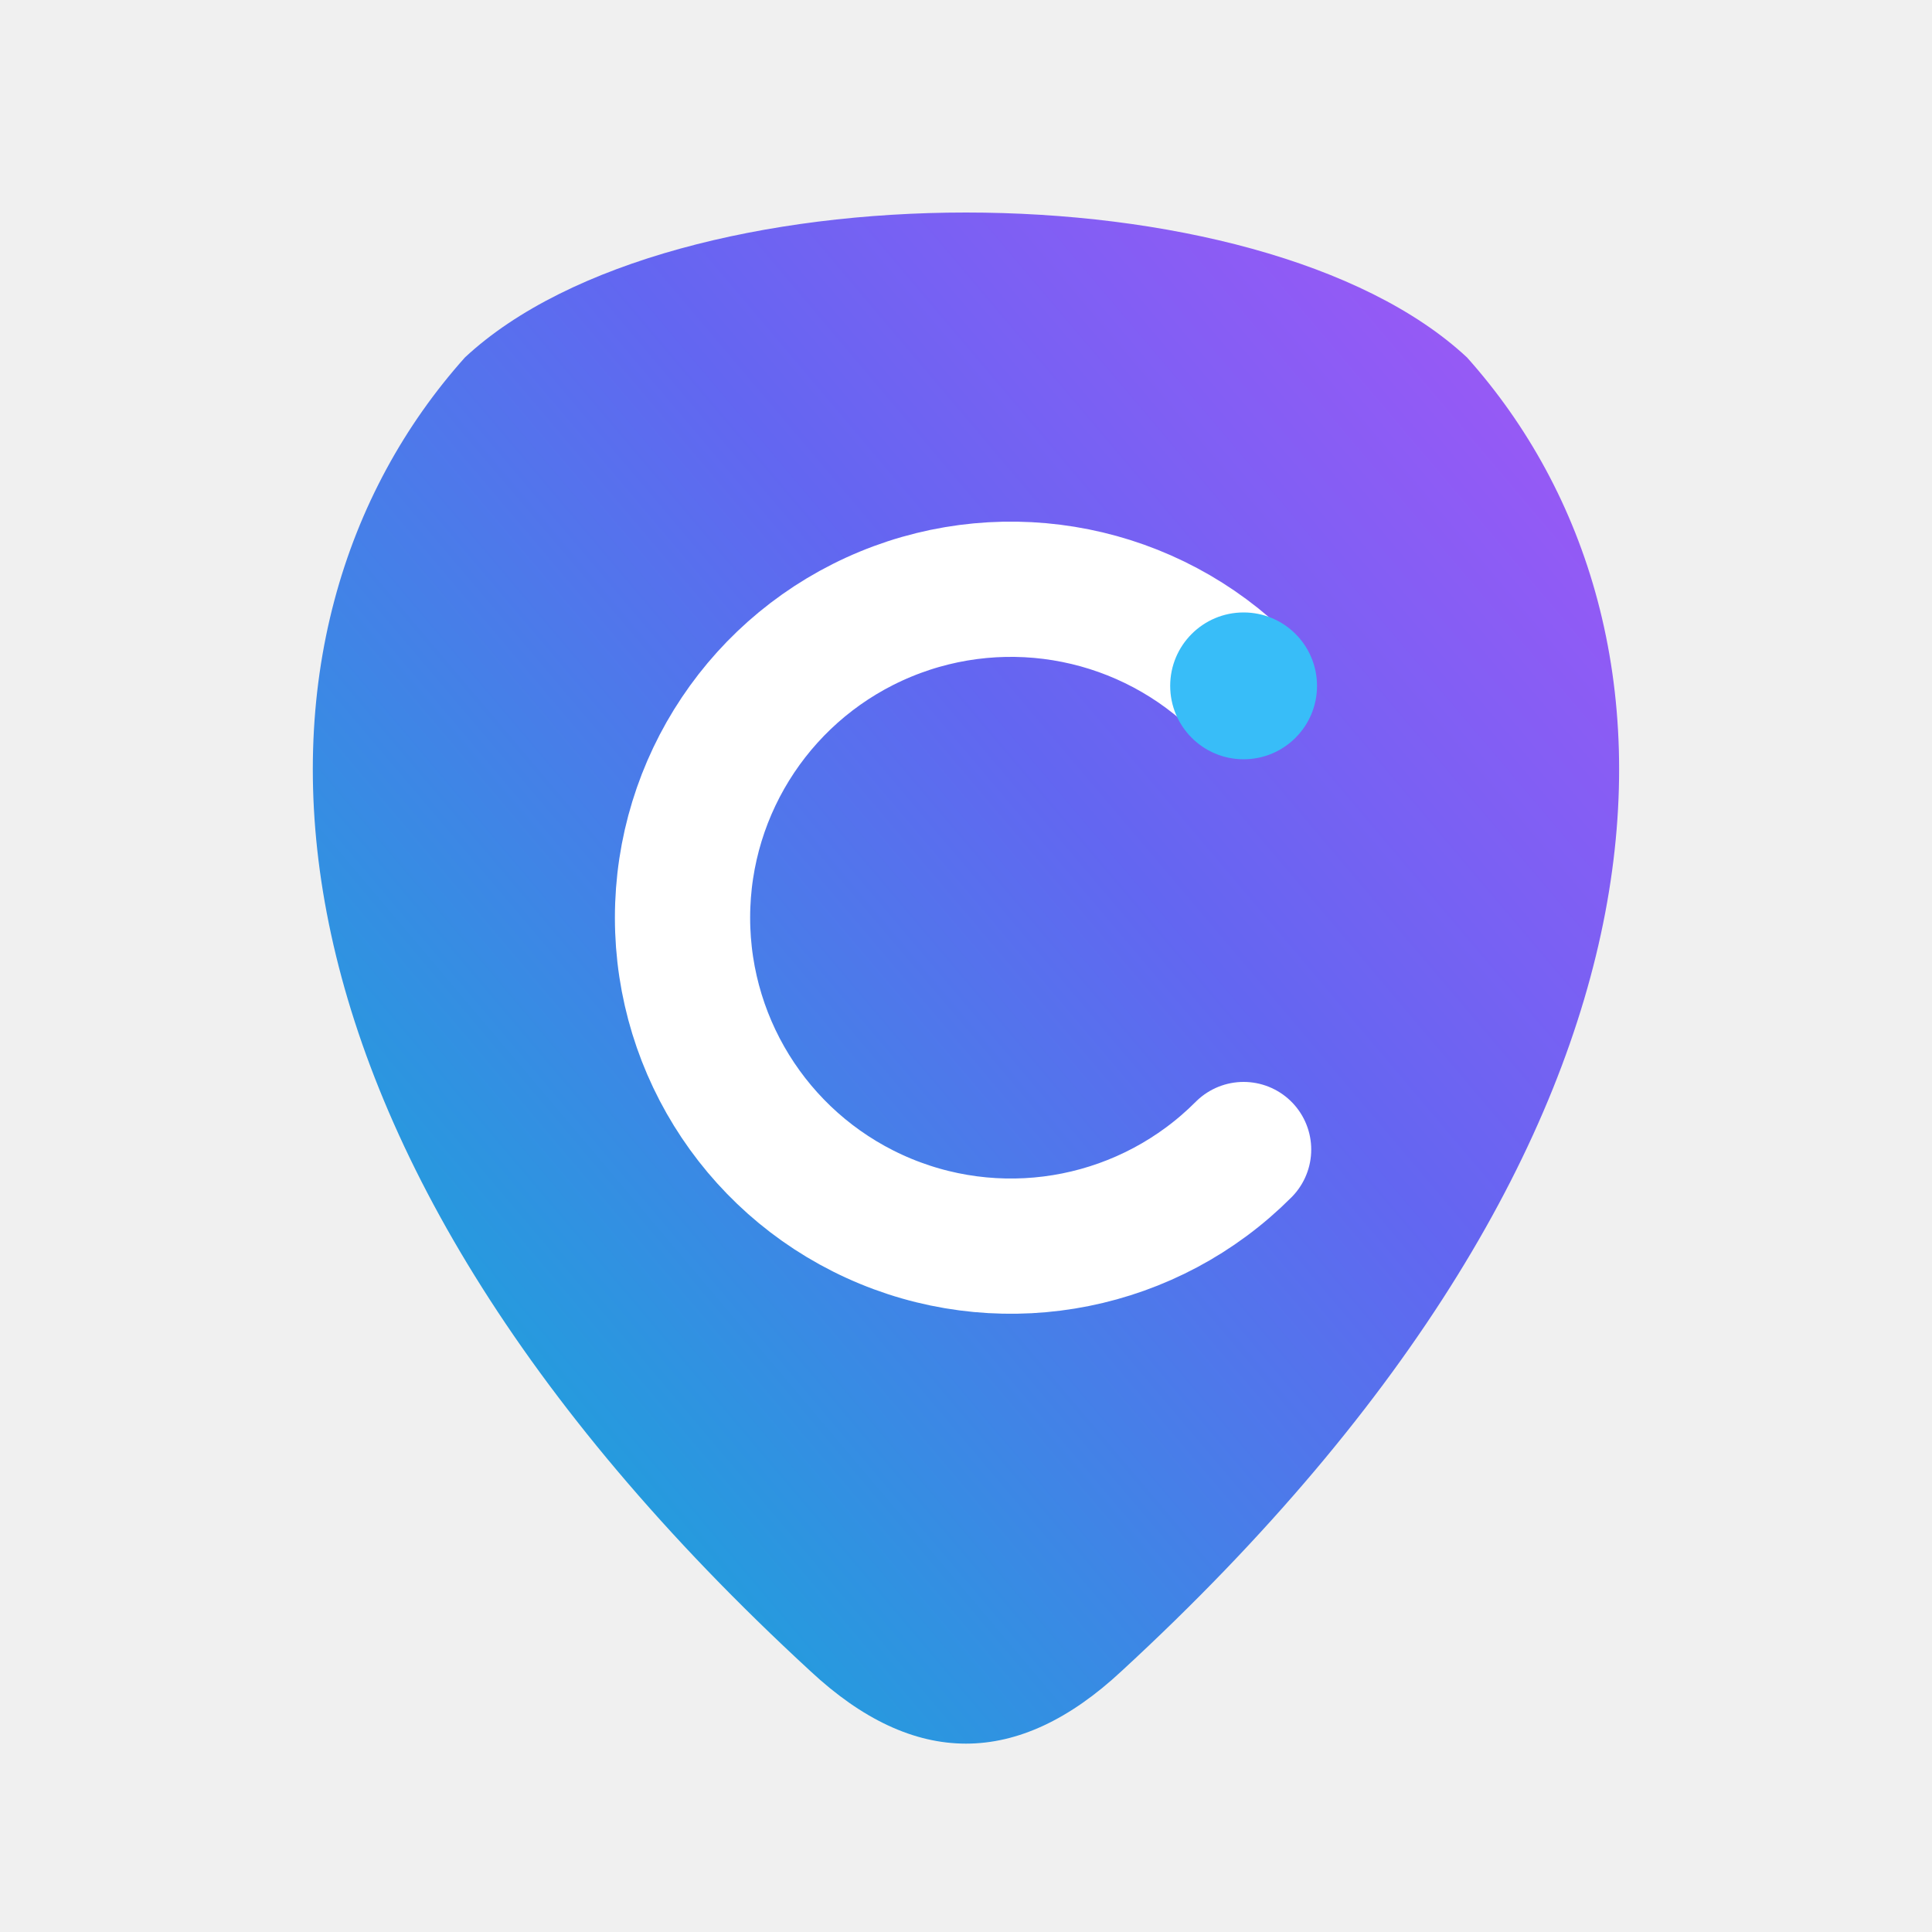
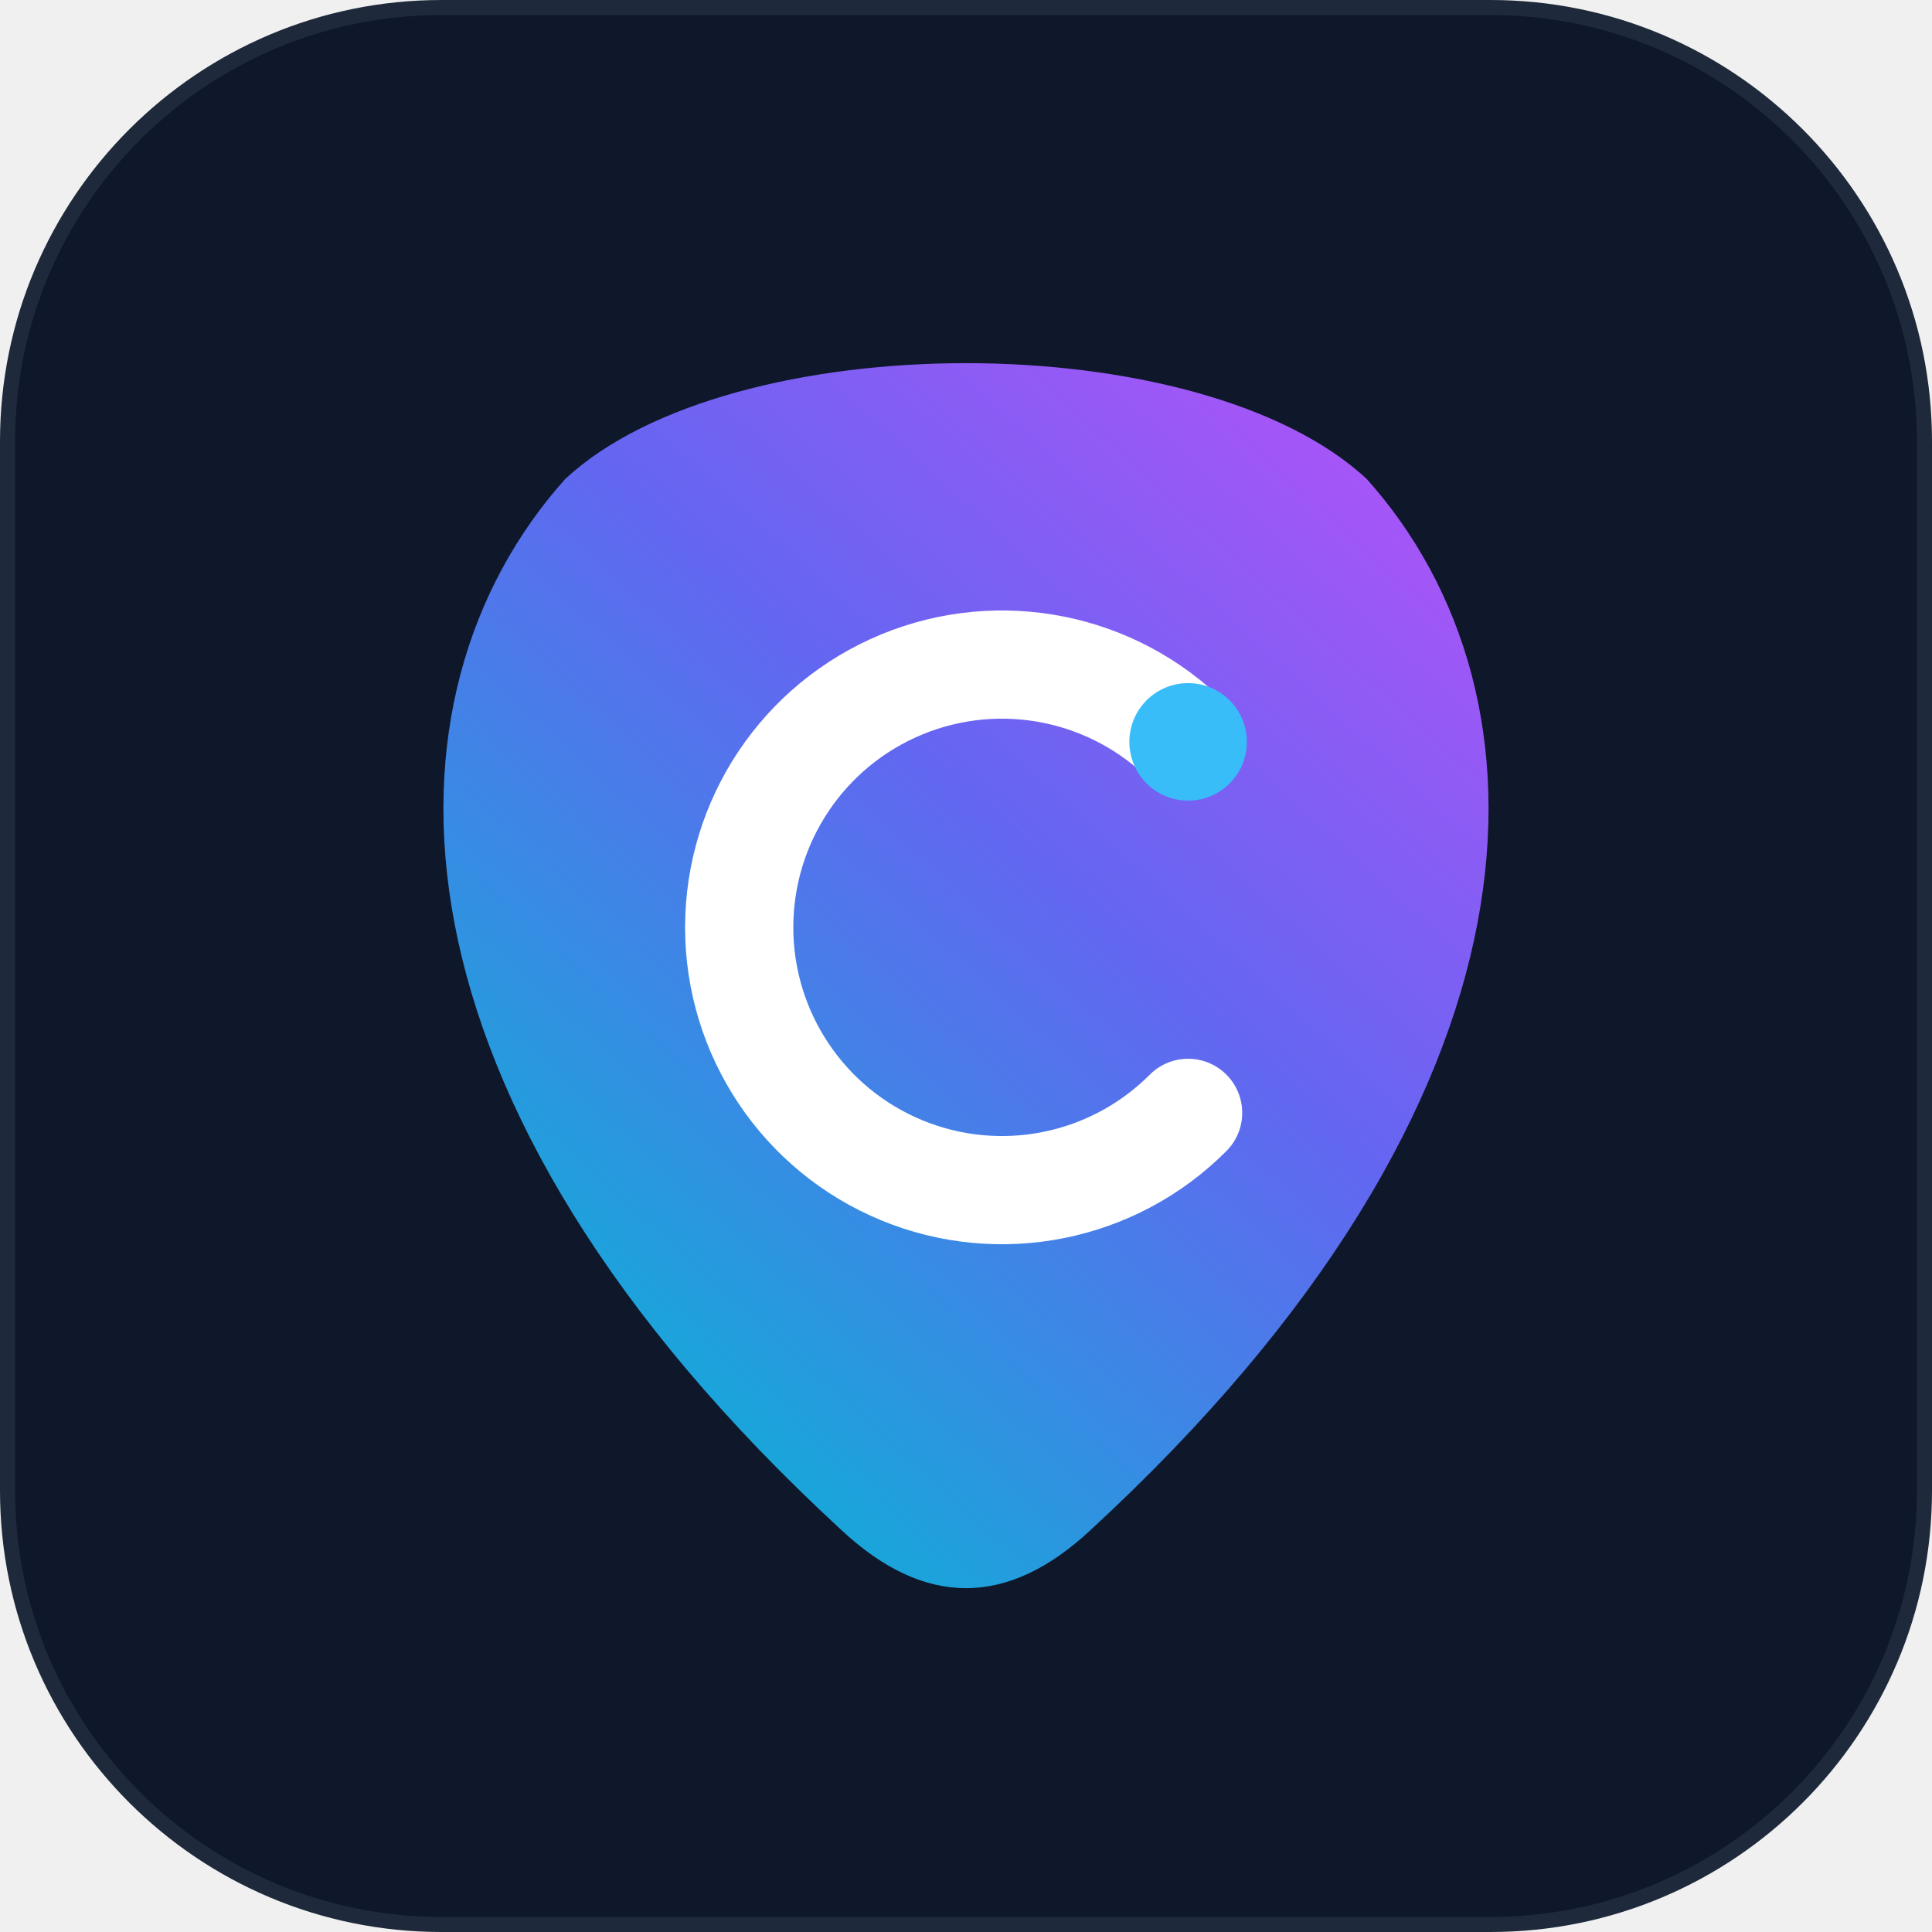
- <svg xmlns="http://www.w3.org/2000/svg" viewBox="0 0 100 100" width="100%" height="100%">
+ <svg xmlns="http://www.w3.org/2000/svg" viewBox="0 0 512 512" width="100%" height="100%">
  <defs>
-     <linearGradient id="cifralyPickGrad" x1="0%" y1="100%" x2="100%" y2="0%">
+     <linearGradient id="cifralyPickGrad" x1="15%" y1="95%" x2="85%" y2="5%">
      <stop offset="0%" stop-color="#06B6D4" />
      <stop offset="60%" stop-color="#6366F1" />
      <stop offset="100%" stop-color="#A855F7" />
    </linearGradient>
    <linearGradient id="pickGrad2" href="#cifralyPickGrad" />
  </defs>
-   <g transform="translate(-33, 3.5)">
-     <path d="M 57.066,15 C 67.796,5 98.2,5 108.931,15 121.451,29 121.451,55 91.047,83 85.681,88 80.316,88 74.95,83 44.546,55 44.546,29 57.066,15 Z" fill="url(#cifralyPickGrad)" style="stroke-width:0.946" />
+   <rect width="508" height="508" x="2" y="2" rx="115" fill="#0F172A" stroke="#1E293B" stroke-width="4" />
+   <g transform="translate(256, 256) scale(4.0964) translate(-83, -46.5)">
+     <path d="M 57.066,15 C 67.796,5 98.2,5 108.931,15 121.451,29 121.451,55 91.047,83 85.681,88 80.316,88 74.95,83 44.546,55 44.546,29 57.066,15 Z" fill="url(#cifralyPickGrad)" style="stroke-width:0.95" />
    <g transform="translate(23.3688,-8)">
      <path d="m 74,40 a 17,17 0 1 0 0,24" fill="none" stroke="#ffffff" stroke-width="7" stroke-linecap="round" />
      <circle cx="74" cy="40" r="3.8" fill="#38bdf8" />
    </g>
  </g>
</svg>
